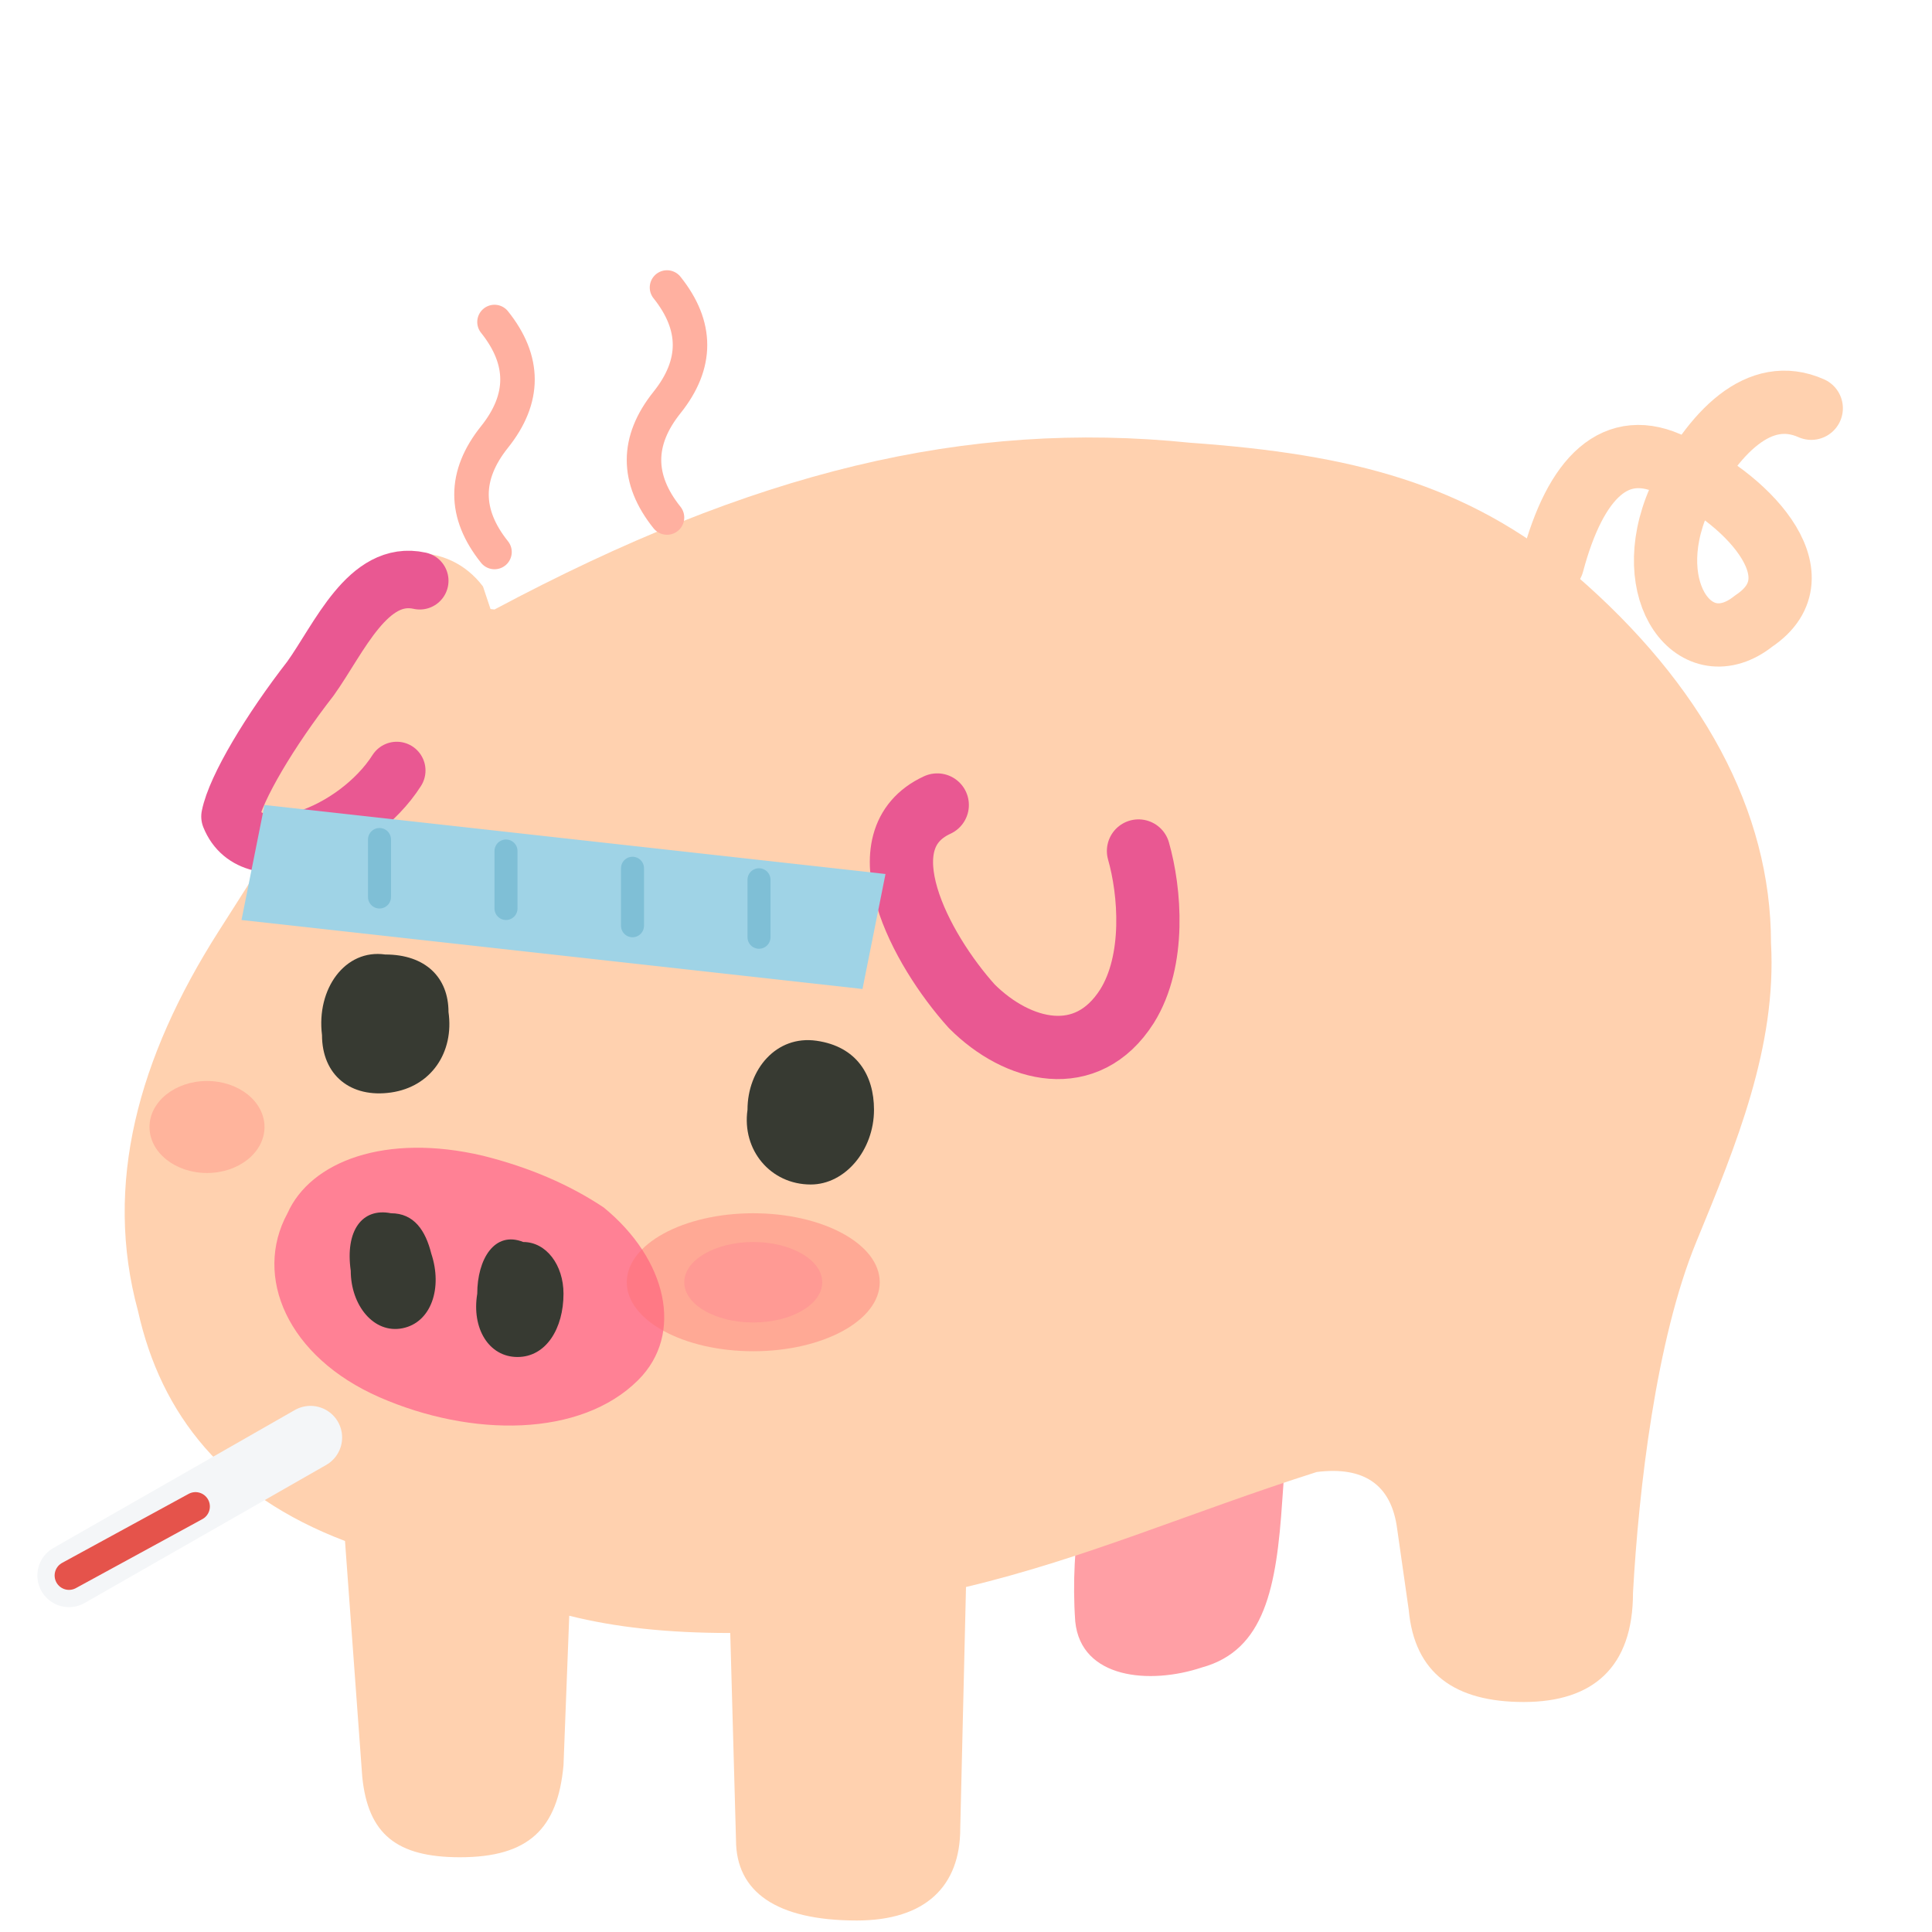
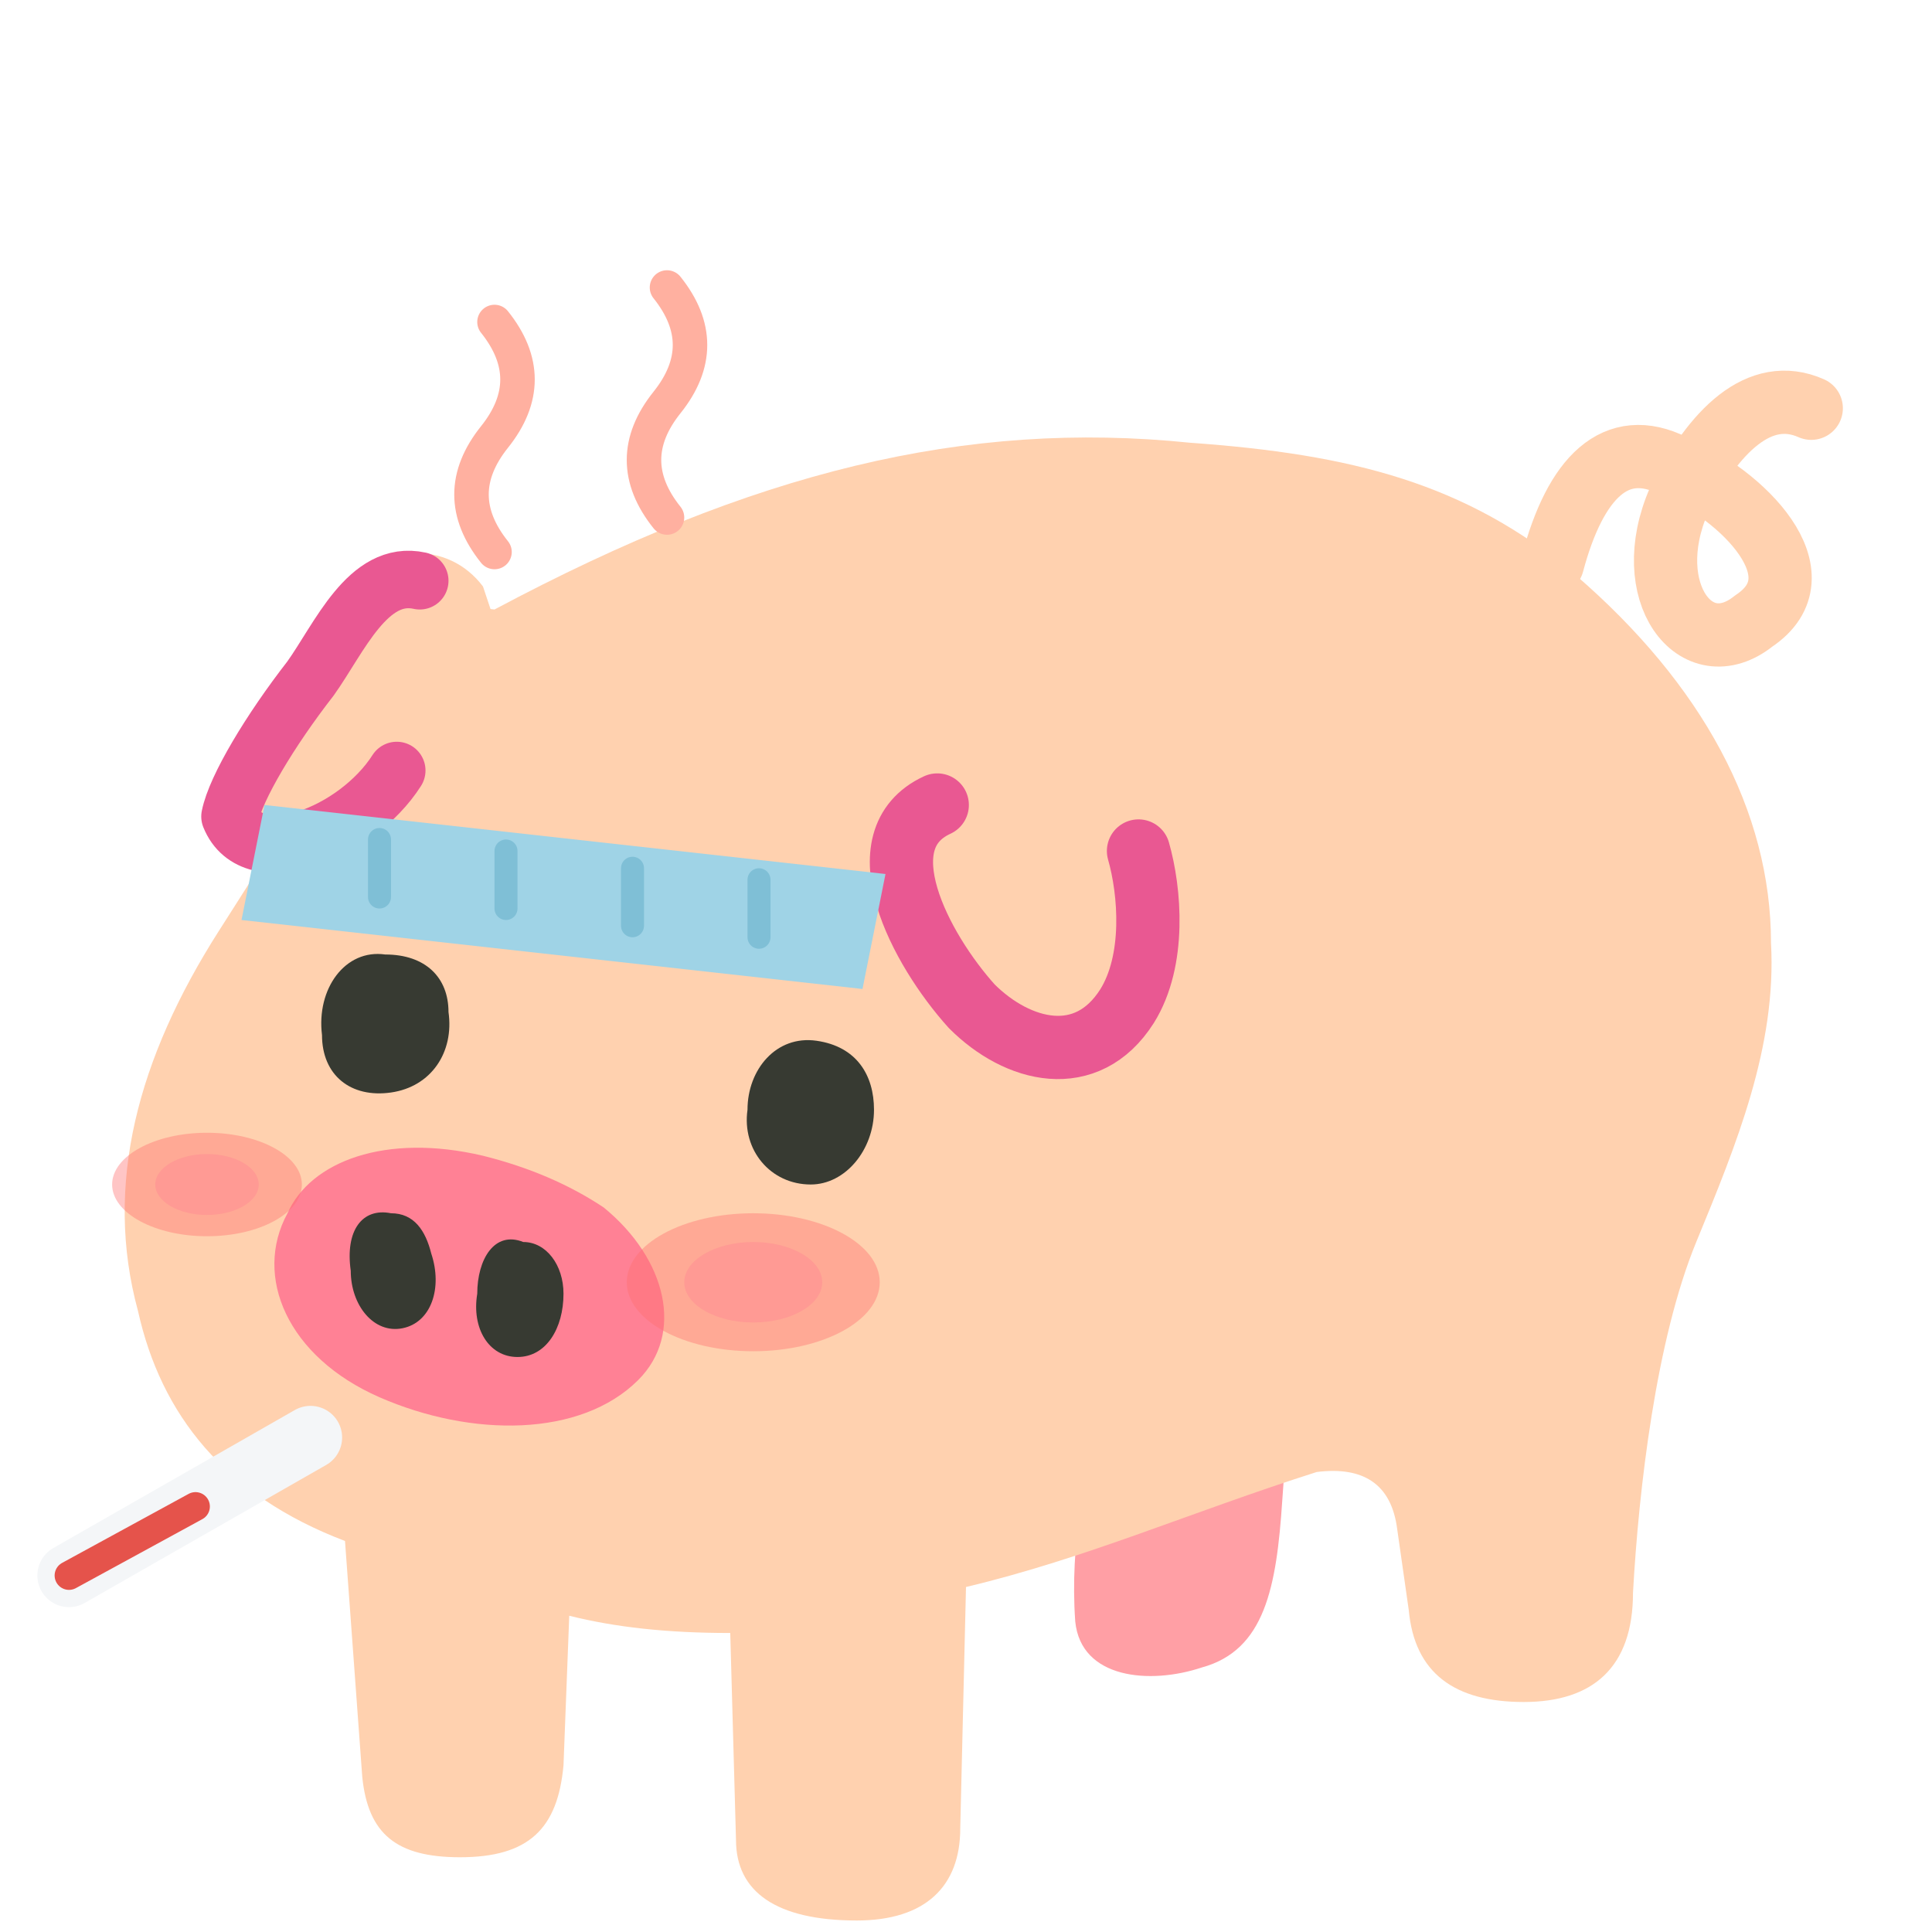
<svg xmlns="http://www.w3.org/2000/svg" viewBox="24 -36 336 336" width="128" height="128" role="img" aria-label="生病 · 二级">
  <style>
    .eye{animation:blink 4.2s infinite;transform-box:fill-box;transform-origin:50% 50%}
    .tail{animation:wag 1.4s ease-in-out infinite;transform-origin:296px 64px}
    .ear2{animation:flick 5.2s ease-in-out infinite;transform-origin:205px 108px}
    @keyframes blink{0%,90%,100%{transform:scaleY(1)}93%{transform:scaleY(.1)}}
    @keyframes wag{50%{transform:rotate(14deg)}}
    @keyframes flick{0%,80%,100%{transform:rotate(0)}85%{transform:rotate(-12deg)}90%{transform:rotate(4deg)}}
    .shiver{animation:shiver 2.2s ease-in-out infinite;transform-origin:190px 298px}
    .tail{animation:none}
    .heat{animation:heat 2.2s ease-in-out infinite}
    @keyframes shiver{0%,60%,100%{transform:translateX(0)}64%{transform:translateX(-4px) rotate(-1deg)}68%{transform:translateX(4px) rotate(.8deg)}72%{transform:translateX(-2px)}}
    @keyframes heat{0%,100%{opacity:.2;transform:translateY(6px)}50%{opacity:1;transform:translateY(-6px)}}
    @media (prefers-reduced-motion:reduce){*{animation:none!important}}
  </style>
  <g class="shiver">
    <g class="pig" stroke-linecap="round" stroke-linejoin="round">
      <path fill="#FF9FA5" d="M214 210C213 221 210 232 211 246C212 256 224 257 233 254C244 251 246 240 247 225L248 211Z" />
      <path class="tail" d="M294 62C298 47 305 40 315 45C327 50 341 64 329 72C319 80 309 67 316 51C322 39 330 31 339 35" fill="none" stroke="#FFD1AF" stroke-width="11" />
      <path fill="#FFD1AF" d="M110 70C155 46 192 37 231 41C259 43 279 48 298 64C320 83 332 105 332 128C333 146 326 163 319 180C312 197 309 223 308 241C308 254 301 260 289 260C277 260 270 255 269 244L267 230C266 222 261 219 253 220C231 227 213 235 192 240L191 282C191 292 185 298 173 298C159 298 152 293 152 284L151 248C140 248 131 247 123 245L122 271C121 282 116 287 104 287C93 287 88 283 87 273L84 232C63 224 52 210 48 192C42 170 48 148 62 126C69 115 75 106 80 94C87 79 96 68 110 70Z" />
      <path fill="#FFD1AF" d="M63 107C64 97 75 81 84 68C90 58 102 58 108 66L115 87L90 113Z" />
      <path class="ear1" d="M97 65C88 63 83 75 78 82C71 91 65 101 64 106C68 116 86 109 93 98" fill="none" stroke="#E95892" stroke-width="10" />
      <path class="ear2" d="M187 104C174 110 184 129 193 139C201 147 213 150 220 139C225 131 224 119 222 112" fill="none" stroke="#E95892" stroke-width="11" />
      <path class="eye" fill="#373A32" d="M91 130C84 129 79 136 80 144C80 151 85 155 92 154C99 153 103 147 102 140C102 134 98 130 91 130Z" />
      <path class="eye" fill="#373A32" d="M166 145C159 144 154 150 154 157C153 164 158 170 165 170C171 170 176 164 176 157C176 151 173 146 166 145Z" />
      <g class="snout">
        <path fill="#FF8195" d="M108 165C91 161 78 166 74 175C68 186 74 200 90 207C106 214 125 214 135 204C143 196 140 183 129 174C123 170 116 167 108 165Z" />
        <path fill="#373A32" d="M92 175C87 174 84 178 85 185C85 191 89 196 94 195C99 194 101 188 99 182C98 178 96 175 92 175Z" />
        <path fill="#373A32" d="M115 180C110 178 107 183 107 189C106 195 109 200 114 200C119 200 122 195 122 189C122 184 119 180 115 180Z" />
      </g>
      <ellipse class="blush" cx="155" cy="187" rx="12" ry="7" fill="#FFAFAC" opacity=".75" />
+       <ellipse class="blush" cx="60" cy="170" rx="9" ry="5.3" fill="#FFAFAC" opacity=".75" />
      <ellipse cx="155" cy="187" rx="22" ry="12" fill="#FF6F6F" opacity=".4" />
-       <ellipse cx="60" cy="160" rx="10" ry="8" fill="#FF6F6F" opacity=".3" />
+       <ellipse cx="60" cy="170" rx="16.5" ry="9" fill="#FF6F6F" opacity=".4" />
      <path d="M70 104L178 116L174 136L66 124Z" fill="#9FD3E6" />
      <path d="M90 110v10M112 112v10M134 115v10M156 117v10" fill="none" stroke="#7FBFD6" stroke-width="4" stroke-linecap="round" />
      <path d="M78 214L36 238" fill="none" stroke="#F4F6F8" stroke-width="11" stroke-linecap="round" />
      <path d="M58 226L36 238" fill="none" stroke="#E5534B" stroke-width="5" stroke-linecap="round" />
    </g>
  </g>
  <path class="heat" d="M110 60q-8-10 0-20t0-20M140 54q-8-10 0-20t0-20" fill="none" stroke="#FFB0A0" stroke-width="6" stroke-linecap="round" />
</svg>
